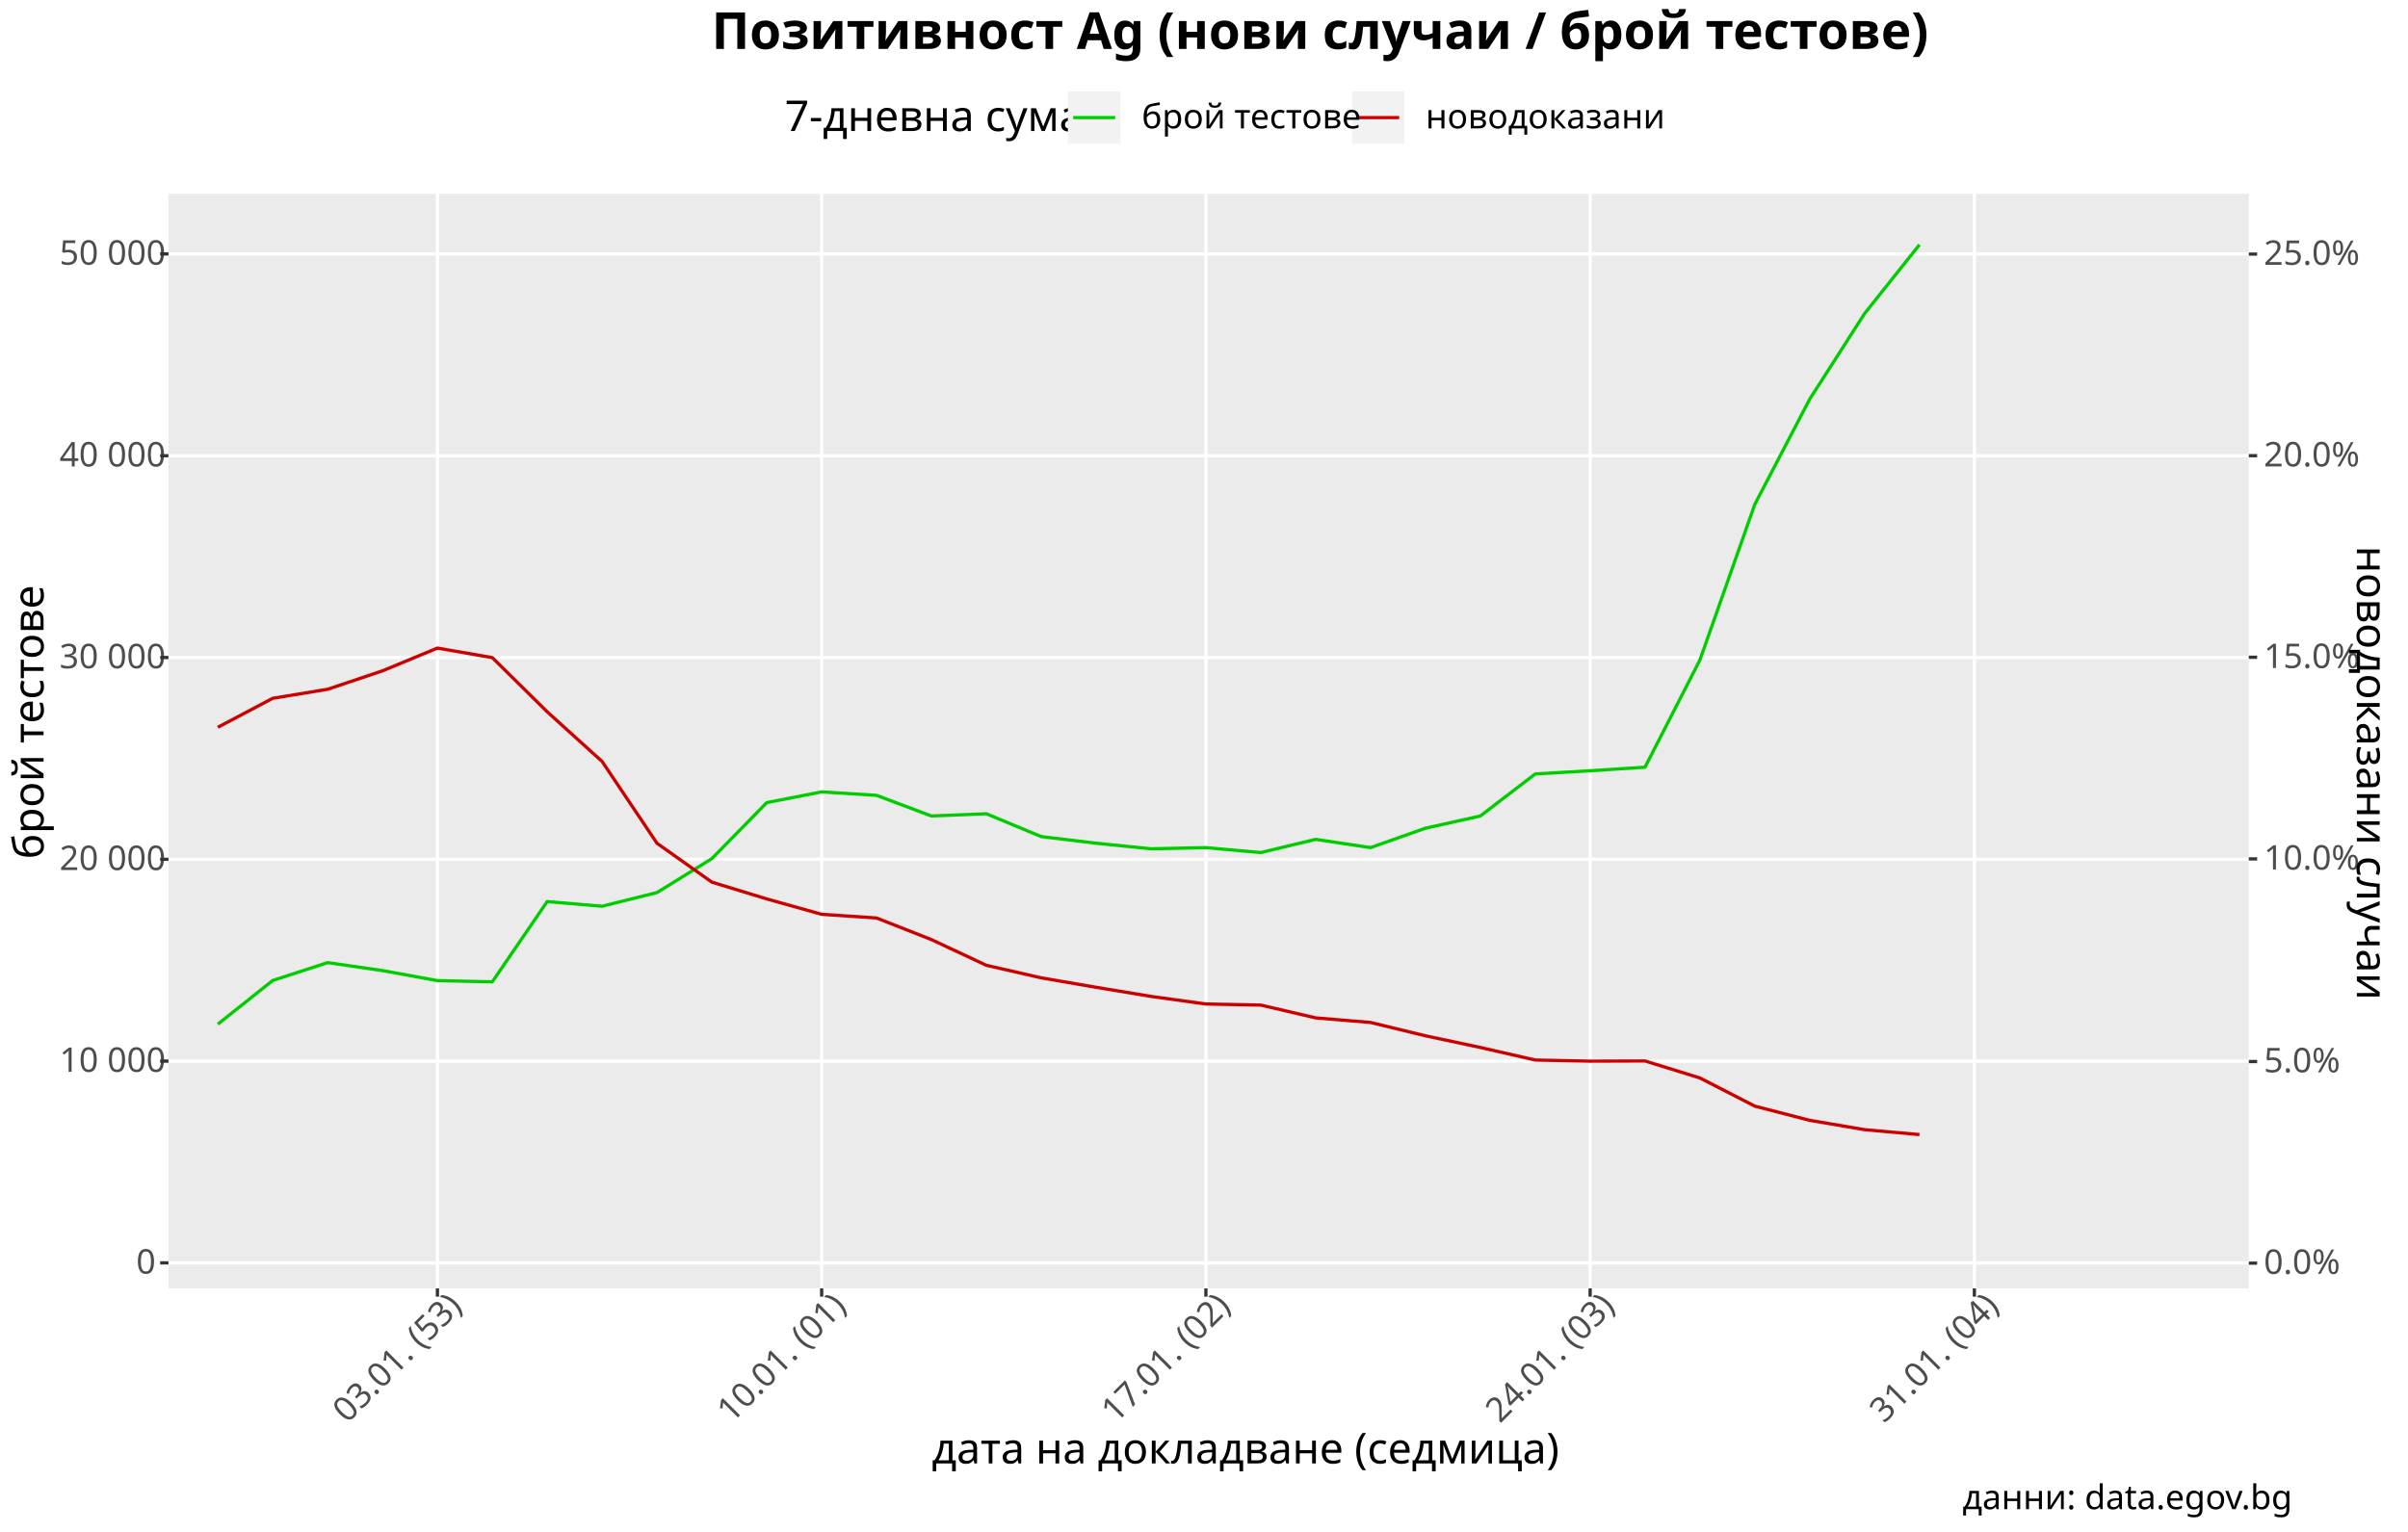
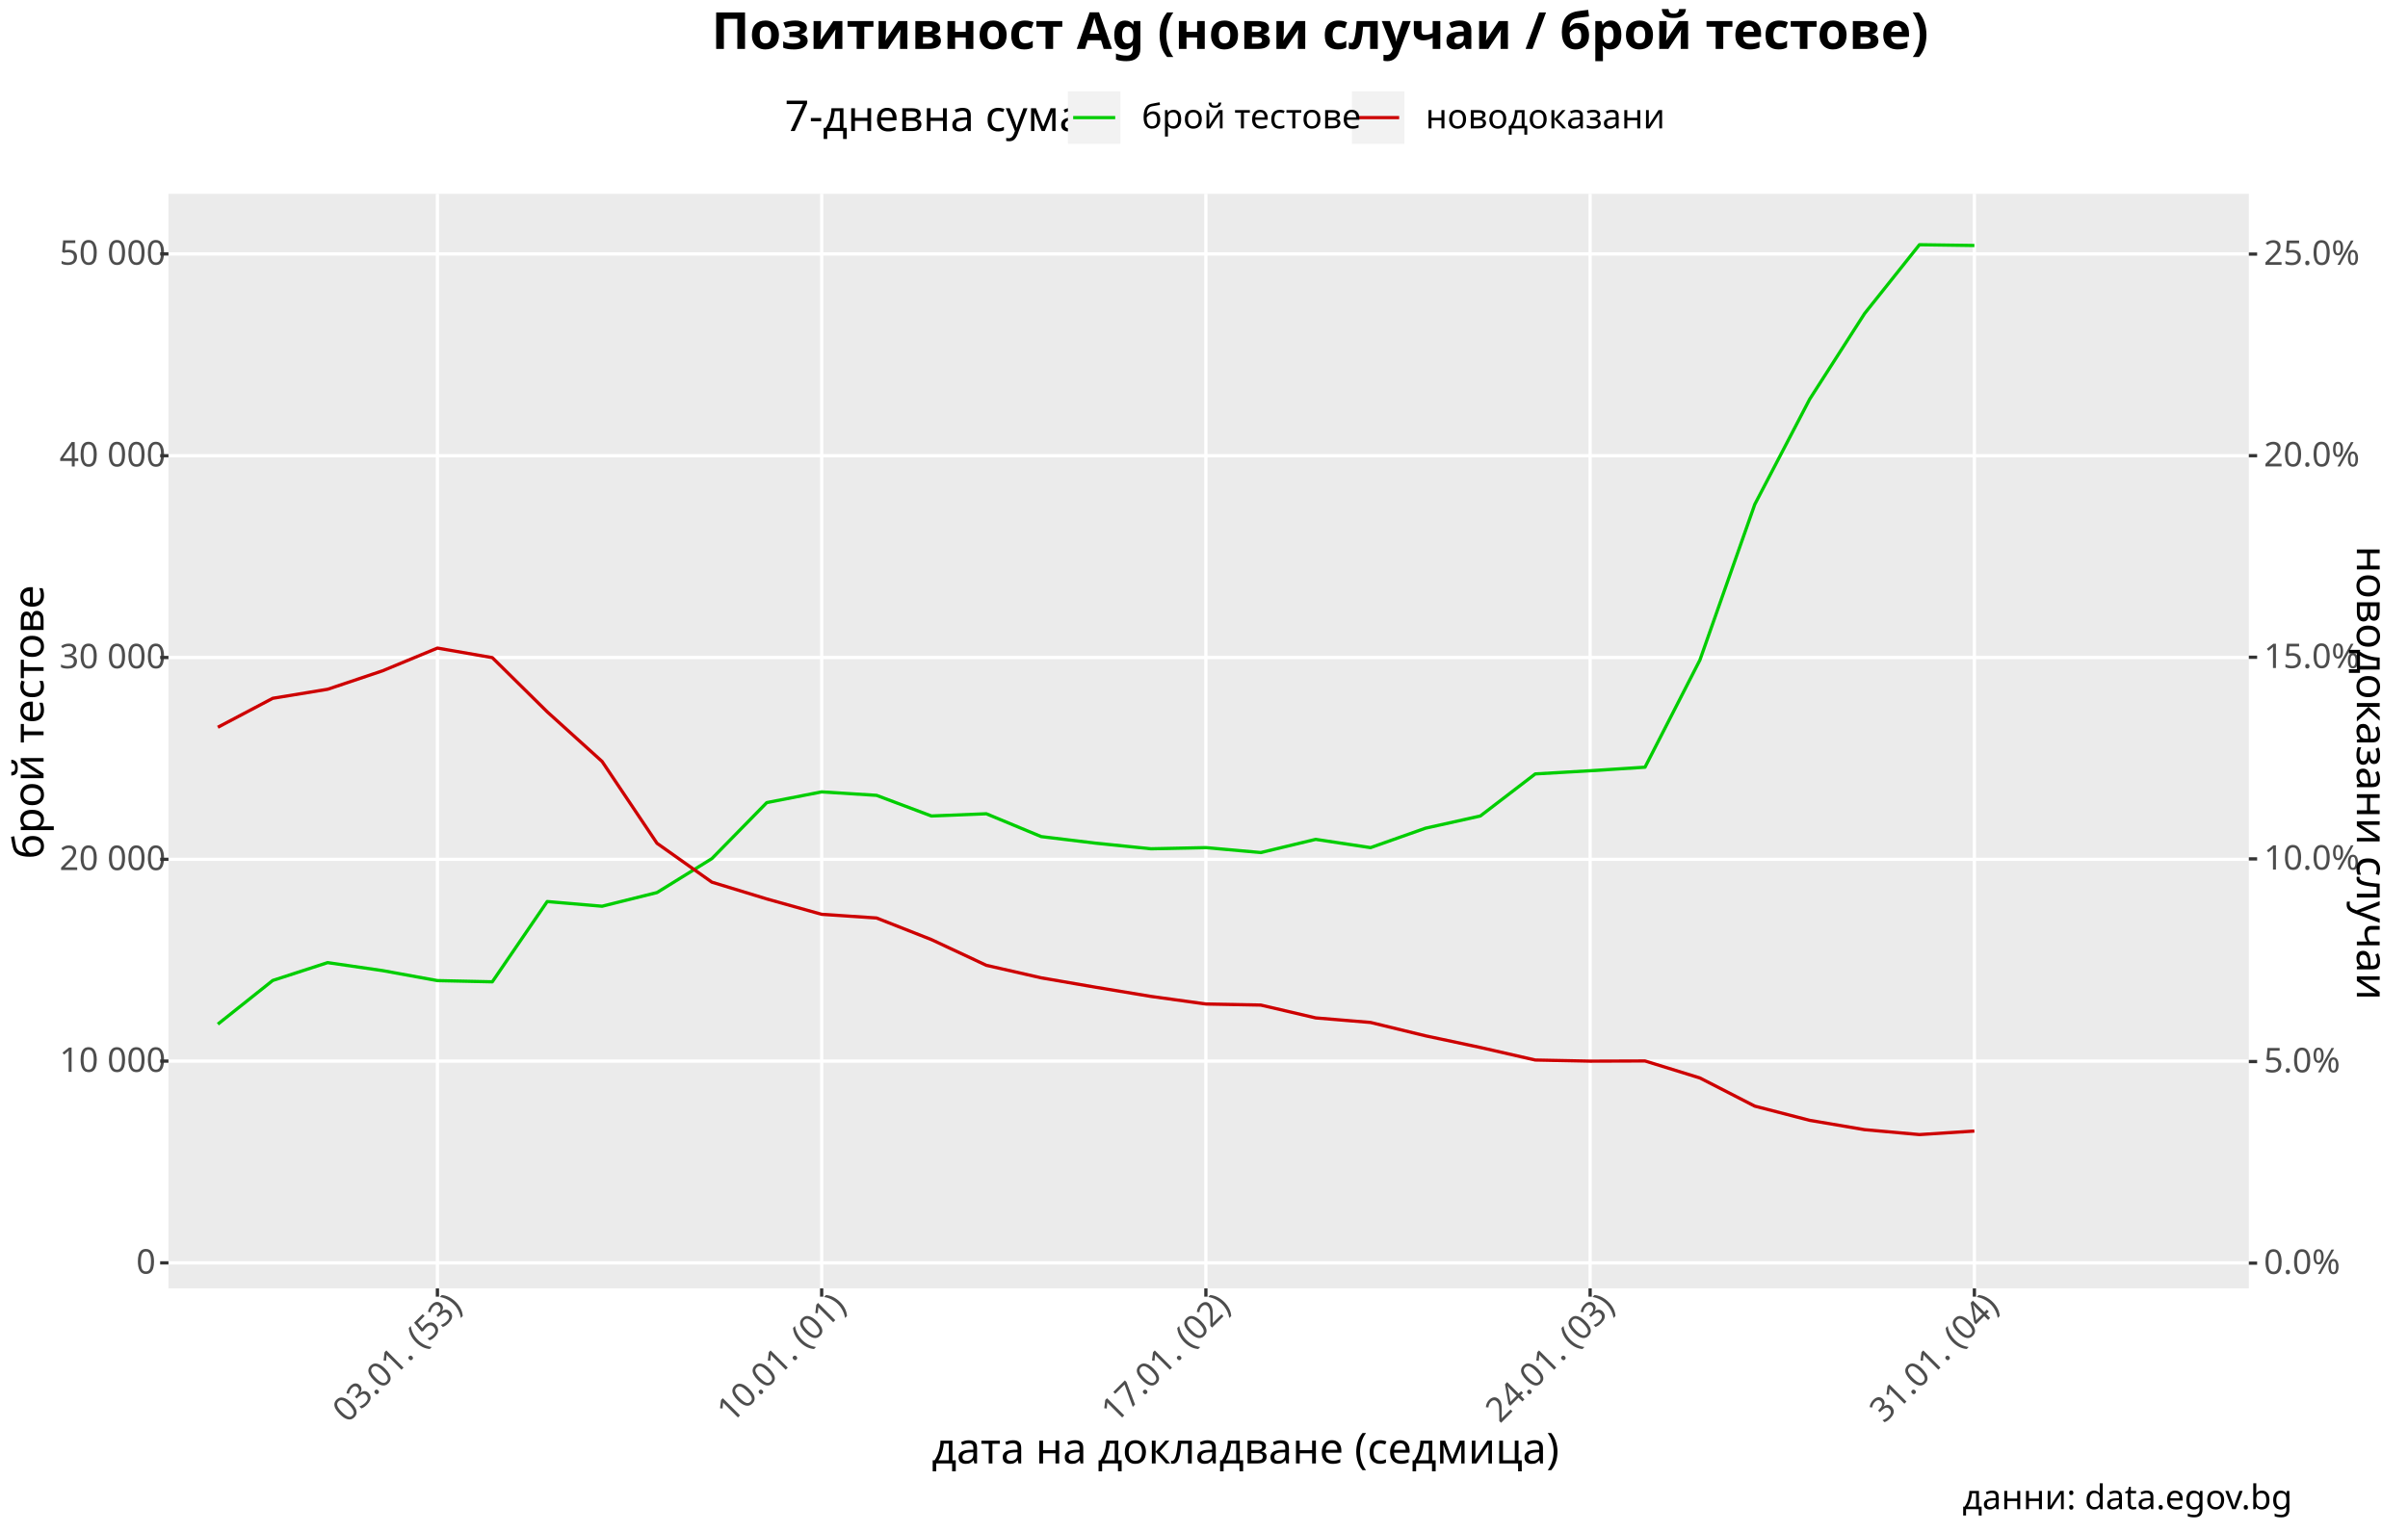
<svg xmlns="http://www.w3.org/2000/svg" viewBox="0 0 792.00 504.00">
  <defs>
    <style type="text/css">
    line, polyline, polygon, path, rect, circle {
      fill: none;
      stroke: #000000;
      stroke-linecap: round;
      stroke-linejoin: round;
      stroke-miterlimit: 10.00;
    }
  </style>
  </defs>
  <rect width="100%" height="100%" style="stroke: none; fill: #FFFFFF;" />
  <rect x="0.00" y="0.00" width="792.00" height="504.00" style="stroke-width: 1.07; stroke: #FFFFFF; fill: #FFFFFF;" />
  <defs>
    <clipPath id="cpNTUuNDF8NzM5LjY1fDQyMy44N3w2My43Nw==">
      <rect x="55.41" y="63.77" width="684.24" height="360.10" />
    </clipPath>
  </defs>
  <rect x="55.41" y="63.77" width="684.24" height="360.10" style="stroke-width: 1.07; stroke: none; fill: #EBEBEB;" clip-path="url(#cpNTUuNDF8NzM5LjY1fDQyMy44N3w2My43Nw==)" />
  <polyline points="55.41,415.49 739.65,415.49 " style="stroke-width: 1.07; stroke: #FFFFFF; stroke-linecap: butt;" clip-path="url(#cpNTUuNDF8NzM5LjY1fDQyMy44N3w2My43Nw==)" />
  <polyline points="55.41,349.10 739.65,349.10 " style="stroke-width: 1.07; stroke: #FFFFFF; stroke-linecap: butt;" clip-path="url(#cpNTUuNDF8NzM5LjY1fDQyMy44N3w2My43Nw==)" />
  <polyline points="55.41,282.71 739.65,282.71 " style="stroke-width: 1.07; stroke: #FFFFFF; stroke-linecap: butt;" clip-path="url(#cpNTUuNDF8NzM5LjY1fDQyMy44N3w2My43Nw==)" />
  <polyline points="55.41,216.32 739.65,216.32 " style="stroke-width: 1.07; stroke: #FFFFFF; stroke-linecap: butt;" clip-path="url(#cpNTUuNDF8NzM5LjY1fDQyMy44N3w2My43Nw==)" />
  <polyline points="55.41,149.93 739.65,149.93 " style="stroke-width: 1.07; stroke: #FFFFFF; stroke-linecap: butt;" clip-path="url(#cpNTUuNDF8NzM5LjY1fDQyMy44N3w2My43Nw==)" />
  <polyline points="55.41,83.54 739.65,83.54 " style="stroke-width: 1.07; stroke: #FFFFFF; stroke-linecap: butt;" clip-path="url(#cpNTUuNDF8NzM5LjY1fDQyMy44N3w2My43Nw==)" />
  <polyline points="143.87,423.87 143.87,63.77 " style="stroke-width: 1.07; stroke: #FFFFFF; stroke-linecap: butt;" clip-path="url(#cpNTUuNDF8NzM5LjY1fDQyMy44N3w2My43Nw==)" />
  <polyline points="270.25,423.87 270.25,63.77 " style="stroke-width: 1.07; stroke: #FFFFFF; stroke-linecap: butt;" clip-path="url(#cpNTUuNDF8NzM5LjY1fDQyMy44N3w2My43Nw==)" />
  <polyline points="396.62,423.87 396.62,63.77 " style="stroke-width: 1.07; stroke: #FFFFFF; stroke-linecap: butt;" clip-path="url(#cpNTUuNDF8NzM5LjY1fDQyMy44N3w2My43Nw==)" />
  <polyline points="523.00,423.87 523.00,63.77 " style="stroke-width: 1.07; stroke: #FFFFFF; stroke-linecap: butt;" clip-path="url(#cpNTUuNDF8NzM5LjY1fDQyMy44N3w2My43Nw==)" />
  <polyline points="649.38,423.87 649.38,63.77 " style="stroke-width: 1.07; stroke: #FFFFFF; stroke-linecap: butt;" clip-path="url(#cpNTUuNDF8NzM5LjY1fDQyMy44N3w2My43Nw==)" />
-   <polyline points="71.65,336.95 89.71,322.57 107.76,316.70 125.82,319.33 143.87,322.62 161.92,323.02 179.98,296.61 198.03,298.15 216.09,293.65 234.14,282.48 252.19,264.06 270.25,260.53 288.30,261.67 306.35,268.46 324.41,267.73 342.46,275.24 360.52,277.42 378.57,279.25 396.62,278.87 414.68,280.49 432.73,276.15 450.78,278.87 468.84,272.48 486.89,268.46 504.95,254.62 523.00,253.58 541.05,252.41 559.11,217.14 577.16,165.93 595.21,131.33 613.27,103.16 631.32,80.51 " style="stroke-width: 1.07; stroke: #00CD00; stroke-linecap: butt;" clip-path="url(#cpNTUuNDF8NzM5LjY1fDQyMy44N3w2My43Nw==)" />
-   <polyline points="71.65,239.27 89.71,229.74 107.76,226.77 125.82,220.70 143.87,213.22 161.92,216.36 179.98,234.19 198.03,250.52 216.09,277.44 234.14,290.23 252.19,295.75 270.25,300.81 288.30,302.02 306.35,309.13 324.41,317.59 342.46,321.71 360.52,324.83 378.57,327.82 396.62,330.32 414.68,330.67 432.73,334.89 450.78,336.39 468.84,340.78 486.89,344.62 504.95,348.75 523.00,349.12 541.05,349.06 559.11,354.65 577.16,363.92 595.21,368.59 613.27,371.66 631.32,373.28 " style="stroke-width: 1.07; stroke: #CD0000; stroke-linecap: butt;" clip-path="url(#cpNTUuNDF8NzM5LjY1fDQyMy44N3w2My43Nw==)" />
+   <polyline points="71.65,336.95 89.71,322.57 107.76,316.70 125.82,319.33 143.87,322.62 161.92,323.02 179.98,296.61 198.03,298.15 216.09,293.65 234.14,282.48 252.19,264.06 270.25,260.53 288.30,261.67 306.35,268.46 324.41,267.73 342.46,275.24 360.52,277.42 378.57,279.25 396.62,278.87 414.68,280.49 432.73,276.15 450.78,278.87 468.84,272.48 486.89,268.46 504.95,254.62 523.00,253.58 541.05,252.41 559.11,217.14 577.16,165.93 595.21,131.33 613.27,103.16 631.32,80.51 649.38,80.77 " style="stroke-width: 1.07; stroke: #00CD00; stroke-linecap: butt;" clip-path="url(#cpNTUuNDF8NzM5LjY1fDQyMy44N3w2My43Nw==)" />
+   <polyline points="71.65,239.27 89.71,229.74 107.76,226.77 125.82,220.70 143.87,213.22 161.92,216.36 179.98,234.19 198.03,250.52 216.09,277.44 234.14,290.23 252.19,295.75 270.25,300.81 288.30,302.02 306.35,309.13 324.41,317.59 342.46,321.71 360.52,324.83 378.57,327.82 396.62,330.32 414.68,330.67 432.73,334.89 450.78,336.39 468.84,340.78 486.89,344.62 504.95,348.75 523.00,349.12 541.05,349.06 559.11,354.65 577.16,363.92 595.21,368.59 613.27,371.66 631.32,373.28 649.38,372.12 " style="stroke-width: 1.07; stroke: #CD0000; stroke-linecap: butt;" clip-path="url(#cpNTUuNDF8NzM5LjY1fDQyMy44N3w2My43Nw==)" />
  <defs>
    <clipPath id="cpMC4wMHw3OTIuMDB8NTA0LjAwfDAuMDA=">
      <rect x="0.00" y="0.00" width="792.00" height="504.00" />
    </clipPath>
  </defs>
  <g clip-path="url(#cpMC4wMHw3OTIuMDB8NTA0LjAwfDAuMDA=)">
    <text x="44.80" y="419.03" style="font-size: 11.20px; fill: #4D4D4D; font-family: Calibri;" textLength="5.68px" lengthAdjust="spacingAndGlyphs">0</text>
  </g>
  <g clip-path="url(#cpMC4wMHw3OTIuMDB8NTA0LjAwfDAuMDA=)">
    <text x="19.56" y="352.64" style="font-size: 11.20px; fill: #4D4D4D; font-family: Calibri;" textLength="30.91px" lengthAdjust="spacingAndGlyphs">10 000</text>
  </g>
  <g clip-path="url(#cpMC4wMHw3OTIuMDB8NTA0LjAwfDAuMDA=)">
    <text x="19.56" y="286.25" style="font-size: 11.20px; fill: #4D4D4D; font-family: Calibri;" textLength="30.91px" lengthAdjust="spacingAndGlyphs">20 000</text>
  </g>
  <g clip-path="url(#cpMC4wMHw3OTIuMDB8NTA0LjAwfDAuMDA=)">
    <text x="19.56" y="219.86" style="font-size: 11.20px; fill: #4D4D4D; font-family: Calibri;" textLength="30.91px" lengthAdjust="spacingAndGlyphs">30 000</text>
  </g>
  <g clip-path="url(#cpMC4wMHw3OTIuMDB8NTA0LjAwfDAuMDA=)">
    <text x="19.56" y="153.47" style="font-size: 11.20px; fill: #4D4D4D; font-family: Calibri;" textLength="30.91px" lengthAdjust="spacingAndGlyphs">40 000</text>
  </g>
  <g clip-path="url(#cpMC4wMHw3OTIuMDB8NTA0LjAwfDAuMDA=)">
    <text x="19.56" y="87.08" style="font-size: 11.20px; fill: #4D4D4D; font-family: Calibri;" textLength="30.91px" lengthAdjust="spacingAndGlyphs">50 000</text>
  </g>
  <polyline points="52.67,415.49 55.41,415.49 " style="stroke-width: 1.07; stroke: #333333; stroke-linecap: butt;" clip-path="url(#cpMC4wMHw3OTIuMDB8NTA0LjAwfDAuMDA=)" />
  <polyline points="52.67,349.10 55.41,349.10 " style="stroke-width: 1.07; stroke: #333333; stroke-linecap: butt;" clip-path="url(#cpMC4wMHw3OTIuMDB8NTA0LjAwfDAuMDA=)" />
  <polyline points="52.67,282.71 55.41,282.71 " style="stroke-width: 1.07; stroke: #333333; stroke-linecap: butt;" clip-path="url(#cpMC4wMHw3OTIuMDB8NTA0LjAwfDAuMDA=)" />
  <polyline points="52.67,216.32 55.41,216.32 " style="stroke-width: 1.07; stroke: #333333; stroke-linecap: butt;" clip-path="url(#cpMC4wMHw3OTIuMDB8NTA0LjAwfDAuMDA=)" />
  <polyline points="52.67,149.93 55.41,149.93 " style="stroke-width: 1.07; stroke: #333333; stroke-linecap: butt;" clip-path="url(#cpMC4wMHw3OTIuMDB8NTA0LjAwfDAuMDA=)" />
  <polyline points="52.67,83.54 55.41,83.54 " style="stroke-width: 1.07; stroke: #333333; stroke-linecap: butt;" clip-path="url(#cpMC4wMHw3OTIuMDB8NTA0LjAwfDAuMDA=)" />
  <polyline points="739.65,415.58 742.38,415.58 " style="stroke-width: 1.07; stroke: #333333; stroke-linecap: butt;" clip-path="url(#cpMC4wMHw3OTIuMDB8NTA0LjAwfDAuMDA=)" />
  <polyline points="739.65,349.25 742.38,349.25 " style="stroke-width: 1.07; stroke: #333333; stroke-linecap: butt;" clip-path="url(#cpMC4wMHw3OTIuMDB8NTA0LjAwfDAuMDA=)" />
  <polyline points="739.65,282.57 742.38,282.57 " style="stroke-width: 1.07; stroke: #333333; stroke-linecap: butt;" clip-path="url(#cpMC4wMHw3OTIuMDB8NTA0LjAwfDAuMDA=)" />
  <polyline points="739.65,216.24 742.38,216.24 " style="stroke-width: 1.07; stroke: #333333; stroke-linecap: butt;" clip-path="url(#cpMC4wMHw3OTIuMDB8NTA0LjAwfDAuMDA=)" />
  <polyline points="739.65,149.92 742.38,149.92 " style="stroke-width: 1.07; stroke: #333333; stroke-linecap: butt;" clip-path="url(#cpMC4wMHw3OTIuMDB8NTA0LjAwfDAuMDA=)" />
  <polyline points="739.65,83.59 742.38,83.59 " style="stroke-width: 1.07; stroke: #333333; stroke-linecap: butt;" clip-path="url(#cpMC4wMHw3OTIuMDB8NTA0LjAwfDAuMDA=)" />
  <g clip-path="url(#cpMC4wMHw3OTIuMDB8NTA0LjAwfDAuMDA=)">
    <text x="744.58" y="419.11" style="font-size: 11.20px; fill: #4D4D4D; font-family: Calibri;" textLength="22.19px" lengthAdjust="spacingAndGlyphs">0.0%</text>
  </g>
  <g clip-path="url(#cpMC4wMHw3OTIuMDB8NTA0LjAwfDAuMDA=)">
    <text x="744.58" y="352.79" style="font-size: 11.20px; fill: #4D4D4D; font-family: Calibri;" textLength="22.19px" lengthAdjust="spacingAndGlyphs">5.0%</text>
  </g>
  <g clip-path="url(#cpMC4wMHw3OTIuMDB8NTA0LjAwfDAuMDA=)">
    <text x="744.58" y="286.10" style="font-size: 11.20px; fill: #4D4D4D; font-family: Calibri;" textLength="27.86px" lengthAdjust="spacingAndGlyphs">10.0%</text>
  </g>
  <g clip-path="url(#cpMC4wMHw3OTIuMDB8NTA0LjAwfDAuMDA=)">
    <text x="744.58" y="219.78" style="font-size: 11.20px; fill: #4D4D4D; font-family: Calibri;" textLength="27.86px" lengthAdjust="spacingAndGlyphs">15.0%</text>
  </g>
  <g clip-path="url(#cpMC4wMHw3OTIuMDB8NTA0LjAwfDAuMDA=)">
    <text x="744.58" y="153.45" style="font-size: 11.20px; fill: #4D4D4D; font-family: Calibri;" textLength="27.86px" lengthAdjust="spacingAndGlyphs">20.0%</text>
  </g>
  <g clip-path="url(#cpMC4wMHw3OTIuMDB8NTA0LjAwfDAuMDA=)">
    <text x="744.58" y="87.13" style="font-size: 11.20px; fill: #4D4D4D; font-family: Calibri;" textLength="27.86px" lengthAdjust="spacingAndGlyphs">25.0%</text>
  </g>
  <polyline points="143.87,426.61 143.87,423.87 " style="stroke-width: 1.07; stroke: #333333; stroke-linecap: butt;" clip-path="url(#cpMC4wMHw3OTIuMDB8NTA0LjAwfDAuMDA=)" />
  <polyline points="270.25,426.61 270.25,423.87 " style="stroke-width: 1.07; stroke: #333333; stroke-linecap: butt;" clip-path="url(#cpMC4wMHw3OTIuMDB8NTA0LjAwfDAuMDA=)" />
  <polyline points="396.62,426.61 396.62,423.87 " style="stroke-width: 1.07; stroke: #333333; stroke-linecap: butt;" clip-path="url(#cpMC4wMHw3OTIuMDB8NTA0LjAwfDAuMDA=)" />
  <polyline points="523.00,426.61 523.00,423.87 " style="stroke-width: 1.07; stroke: #333333; stroke-linecap: butt;" clip-path="url(#cpMC4wMHw3OTIuMDB8NTA0LjAwfDAuMDA=)" />
  <polyline points="649.38,426.61 649.38,423.87 " style="stroke-width: 1.07; stroke: #333333; stroke-linecap: butt;" clip-path="url(#cpMC4wMHw3OTIuMDB8NTA0LjAwfDAuMDA=)" />
  <g clip-path="url(#cpMC4wMHw3OTIuMDB8NTA0LjAwfDAuMDA=)">
    <text transform="translate(114.20,468.48) rotate(-45)" style="font-size: 11.20px; fill: #4D4D4D; font-family: Calibri;" textLength="49.04px" lengthAdjust="spacingAndGlyphs">03.01. (53)</text>
  </g>
  <g clip-path="url(#cpMC4wMHw3OTIuMDB8NTA0LjAwfDAuMDA=)">
    <text transform="translate(240.58,468.48) rotate(-45)" style="font-size: 11.20px; fill: #4D4D4D; font-family: Calibri;" textLength="49.04px" lengthAdjust="spacingAndGlyphs">10.01. (01)</text>
  </g>
  <g clip-path="url(#cpMC4wMHw3OTIuMDB8NTA0LjAwfDAuMDA=)">
    <text transform="translate(366.95,468.48) rotate(-45)" style="font-size: 11.20px; fill: #4D4D4D; font-family: Calibri;" textLength="49.04px" lengthAdjust="spacingAndGlyphs">17.01. (02)</text>
  </g>
  <g clip-path="url(#cpMC4wMHw3OTIuMDB8NTA0LjAwfDAuMDA=)">
    <text transform="translate(493.33,468.48) rotate(-45)" style="font-size: 11.20px; fill: #4D4D4D; font-family: Calibri;" textLength="49.04px" lengthAdjust="spacingAndGlyphs">24.01. (03)</text>
  </g>
  <g clip-path="url(#cpMC4wMHw3OTIuMDB8NTA0LjAwfDAuMDA=)">
    <text transform="translate(619.70,468.48) rotate(-45)" style="font-size: 11.20px; fill: #4D4D4D; font-family: Calibri;" textLength="49.04px" lengthAdjust="spacingAndGlyphs">31.01. (04)</text>
  </g>
  <g clip-path="url(#cpMC4wMHw3OTIuMDB8NTA0LjAwfDAuMDA=)">
    <text x="306.50" y="481.47" style="font-size: 14.00px; font-family: Calibri;" textLength="182.06px" lengthAdjust="spacingAndGlyphs">дата на докладване (седмица)</text>
  </g>
  <g clip-path="url(#cpMC4wMHw3OTIuMDB8NTA0LjAwfDAuMDA=)">
    <text transform="translate(14.33,282.67) rotate(-90)" style="font-size: 14.00px; font-family: Calibri;" textLength="77.71px" lengthAdjust="spacingAndGlyphs">брой тестове</text>
  </g>
  <g clip-path="url(#cpMC4wMHw3OTIuMDB8NTA0LjAwfDAuMDA=)">
    <text transform="translate(775.18,179.60) rotate(90)" style="font-size: 14.00px; font-family: Calibri;" textLength="128.43px" lengthAdjust="spacingAndGlyphs">новодоказани случаи</text>
  </g>
  <rect x="252.65" y="24.57" width="289.75" height="28.24" style="stroke-width: 1.07; stroke: none; fill: #FFFFFF;" clip-path="url(#cpMC4wMHw3OTIuMDB8NTA0LjAwfDAuMDA=)" />
  <g clip-path="url(#cpMC4wMHw3OTIuMDB8NTA0LjAwfDAuMDA=)">
    <text x="258.13" y="43.11" style="font-size: 14.00px; font-family: Calibri;" textLength="86.14px" lengthAdjust="spacingAndGlyphs">7-дневна сума</text>
  </g>
  <rect x="351.24" y="30.05" width="17.28" height="17.28" style="stroke-width: 1.07; stroke: none; fill: #F2F2F2;" clip-path="url(#cpMC4wMHw3OTIuMDB8NTA0LjAwfDAuMDA=)" />
  <line x1="352.97" y1="38.69" x2="366.80" y2="38.69" style="stroke-width: 1.07; stroke: #00CD00; stroke-linecap: butt;" clip-path="url(#cpMC4wMHw3OTIuMDB8NTA0LjAwfDAuMDA=)" />
  <rect x="444.64" y="30.05" width="17.28" height="17.28" style="stroke-width: 1.07; stroke: none; fill: #F2F2F2;" clip-path="url(#cpMC4wMHw3OTIuMDB8NTA0LjAwfDAuMDA=)" />
  <line x1="446.37" y1="38.69" x2="460.19" y2="38.69" style="stroke-width: 1.07; stroke: #CD0000; stroke-linecap: butt;" clip-path="url(#cpMC4wMHw3OTIuMDB8NTA0LjAwfDAuMDA=)" />
  <g clip-path="url(#cpMC4wMHw3OTIuMDB8NTA0LjAwfDAuMDA=)">
    <text x="375.50" y="42.23" style="font-size: 11.20px; font-family: Calibri;" textLength="62.17px" lengthAdjust="spacingAndGlyphs">брой тестове</text>
  </g>
  <g clip-path="url(#cpMC4wMHw3OTIuMDB8NTA0LjAwfDAuMDA=)">
    <text x="468.89" y="42.23" style="font-size: 11.20px; font-family: Calibri;" textLength="68.03px" lengthAdjust="spacingAndGlyphs">новодоказани</text>
  </g>
  <g clip-path="url(#cpMC4wMHw3OTIuMDB8NTA0LjAwfDAuMDA=)">
    <text x="234.04" y="16.09" style="font-size: 16.80px; font-weight: bold; font-family: Calibri;" textLength="326.98px" lengthAdjust="spacingAndGlyphs">Позитивност Ag (нови случаи / брой тестове)</text>
  </g>
  <g clip-path="url(#cpMC4wMHw3OTIuMDB8NTA0LjAwfDAuMDA=)">
    <text x="645.48" y="496.52" style="font-size: 11.20px; font-family: Calibri;" textLength="94.16px" lengthAdjust="spacingAndGlyphs">данни: data.egov.bg</text>
  </g>
</svg>
